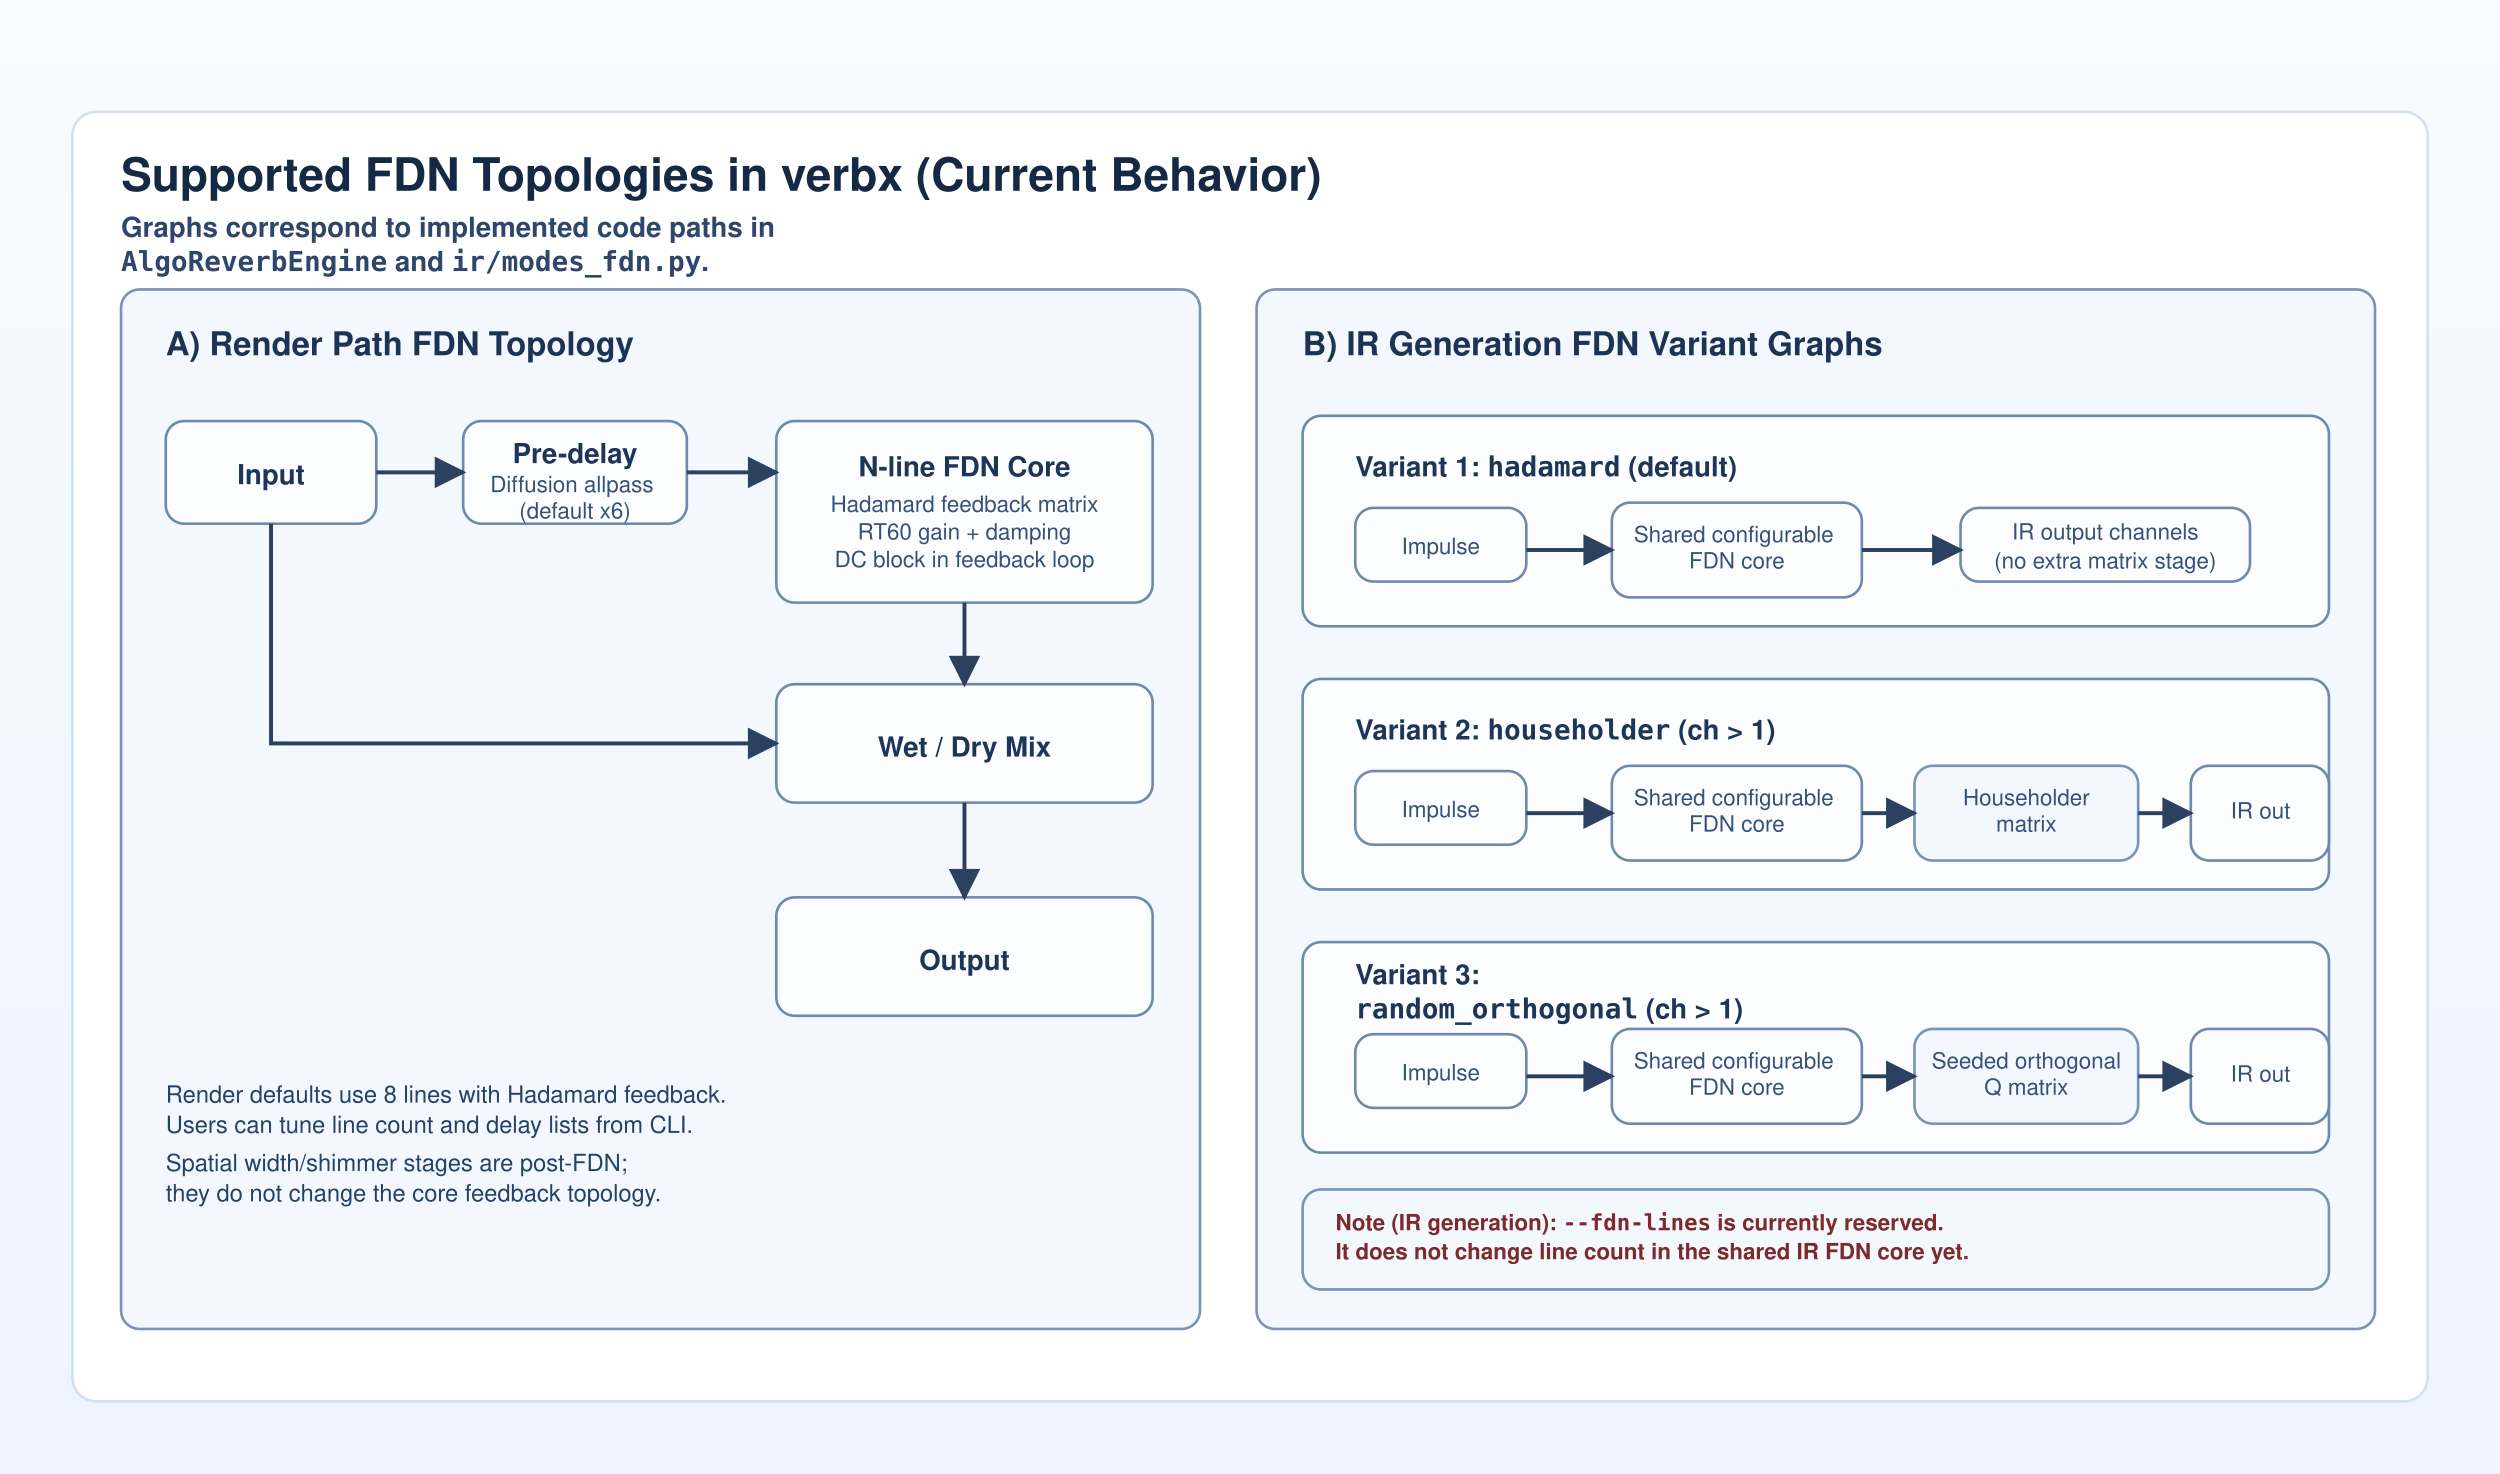
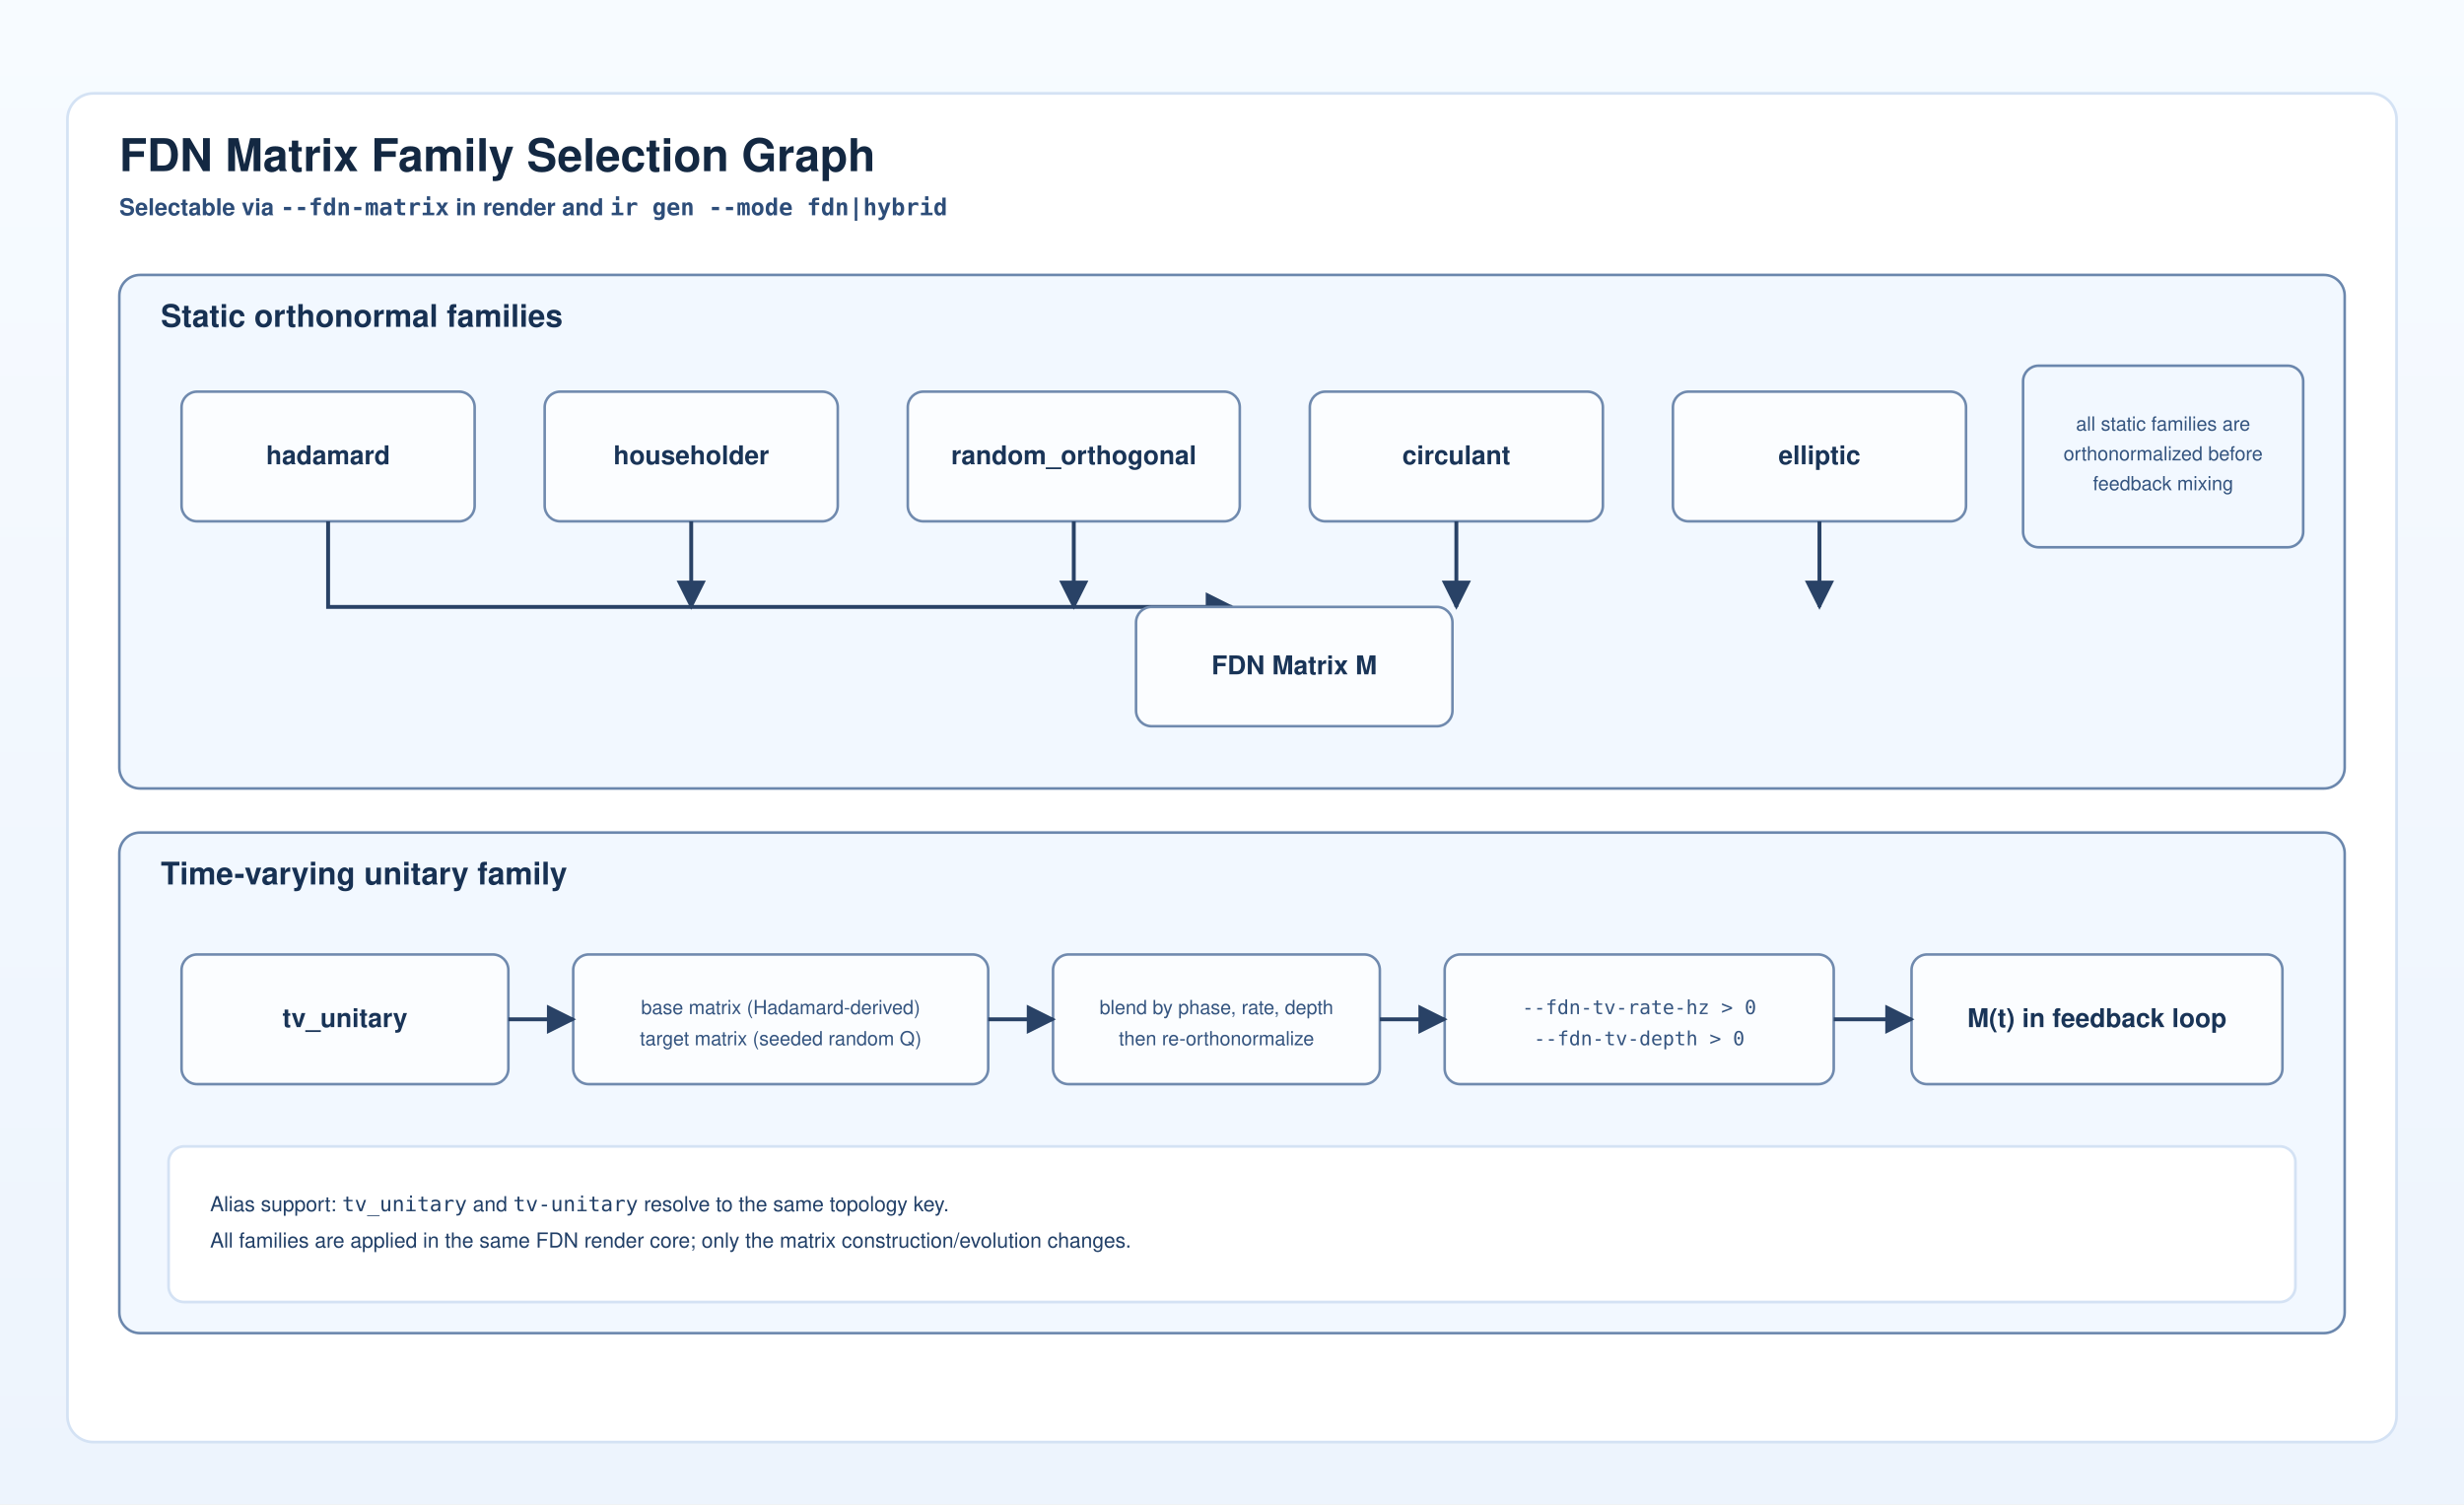
- <svg xmlns="http://www.w3.org/2000/svg" viewBox="0 0 1900 1120" role="img" aria-labelledby="title desc">
+ <svg xmlns="http://www.w3.org/2000/svg" viewBox="0 0 1900 1160" role="img" aria-labelledby="title desc">
  <defs>
    <linearGradient id="bg" x1="0" y1="0" x2="0" y2="1">
-       <stop offset="0%" stop-color="#f8fbff" />
-       <stop offset="100%" stop-color="#edf4ff" />
+       <stop offset="0%" stop-color="#f7fbff" />
+       <stop offset="100%" stop-color="#edf4fd" />
    </linearGradient>
-     <marker id="arrow" viewBox="0 0 10 10" refX="9" refY="5" markerWidth="8" markerHeight="8" orient="auto">
-       <path d="M0,0 L10,5 L0,10 Z" fill="#2c415f" />
+     <marker id="arrow" viewBox="0 0 12 12" refX="10" refY="6" markerWidth="9" markerHeight="9" orient="auto">
+       <path d="M1,1 L11,6 L1,11 Z" fill="#294266" />
    </marker>
    <style>
-       .panel { fill: #ffffff; stroke: #d2e0f5; stroke-width: 2; }
-       .card { fill: #fbfdff; stroke: #6f89ad; stroke-width: 2; rx: 14; }
-       .card-soft { fill: #f3f8ff; stroke: #7a93b7; stroke-width: 2; rx: 14; }
-       .line { stroke: #2c415f; stroke-width: 3; fill: none; marker-end: url(#arrow); }
-       .title { fill: #152844; font-family: "Helvetica Neue", Helvetica, Arial, sans-serif; font-size: 35px; font-weight: 700; }
-       .subtitle { fill: #2f466c; font-family: "Helvetica Neue", Helvetica, Arial, sans-serif; font-size: 21px; font-weight: 600; }
-       .h2 { fill: #1d3355; font-family: "Helvetica Neue", Helvetica, Arial, sans-serif; font-size: 25px; font-weight: 700; }
-       .label { fill: #1f3558; font-family: "Helvetica Neue", Helvetica, Arial, sans-serif; font-size: 21px; font-weight: 700; }
-       .small { fill: #36507b; font-family: "Helvetica Neue", Helvetica, Arial, sans-serif; font-size: 17px; }
+       .panel { fill: #ffffff; stroke: #d4e2f4; stroke-width: 2.1; }
+       .card { fill: #fbfdff; stroke: #708aae; stroke-width: 2; }
+       .soft { fill: #f2f8ff; stroke: #6b87ad; stroke-width: 2; }
+       .line { fill: none; stroke: #294266; stroke-width: 3; marker-end: url(#arrow); }
+       .line-soft { fill: none; stroke: #5c7ca7; stroke-width: 2.4; marker-end: url(#arrow); }
+       .title { fill: #132842; font-family: "Helvetica Neue", Helvetica, Arial, sans-serif; font-size: 35px; font-weight: 700; }
+       .subtitle { fill: #2d4d79; font-family: "Helvetica Neue", Helvetica, Arial, sans-serif; font-size: 18px; font-weight: 600; }
+       .h2 { fill: #173153; font-family: "Helvetica Neue", Helvetica, Arial, sans-serif; font-size: 24px; font-weight: 700; }
+       .label { fill: #193457; font-family: "Helvetica Neue", Helvetica, Arial, sans-serif; font-size: 20px; font-weight: 700; }
+       .small { fill: #34547f; font-family: "Helvetica Neue", Helvetica, Arial, sans-serif; font-size: 15px; }
      .mono { font-family: "Menlo", "Consolas", monospace; }
-       .note { fill: #244167; font-family: "Helvetica Neue", Helvetica, Arial, sans-serif; font-size: 18px; }
-       .warn { fill: #7d2a2a; font-family: "Helvetica Neue", Helvetica, Arial, sans-serif; font-size: 17px; font-weight: 700; }
+       .note { fill: #213f67; font-family: "Helvetica Neue", Helvetica, Arial, sans-serif; font-size: 16px; }
    </style>
  </defs>
-   <rect x="0" y="0" width="1900" height="1120" fill="url(#bg)" />
-   <rect class="panel" x="55" y="85" width="1790" height="980" rx="18" />
-   <text class="title" x="92" y="145">Supported FDN Topologies in verbx (Current Behavior)</text>
-   <text class="subtitle" x="92" y="180">
-     <tspan x="92" dy="0">Graphs correspond to implemented code paths in</tspan>
-     <tspan x="92" dy="26">
-       <tspan class="mono">AlgoReverbEngine</tspan> and <tspan class="mono">ir/modes_fdn.py</tspan>.</tspan>
+   <rect x="0" y="0" width="1900" height="1160" fill="url(#bg)" />
+   <rect class="panel" x="52" y="72" width="1796" height="1040" rx="20" />
+   <text class="title" x="92" y="132">FDN Matrix Family Selection Graph</text>
+   <text class="subtitle" x="92" y="166">Selectable via <tspan class="mono">--fdn-matrix</tspan> in render and <tspan class="mono">ir gen --mode fdn|hybrid</tspan>
  </text>
-   <rect class="card-soft" x="92" y="220" width="820" height="790" rx="16" />
-   <text class="h2" x="126" y="270">A) Render Path FDN Topology</text>
-   <rect class="card" x="126" y="320" width="160" height="78" rx="12" />
-   <text class="label" x="206" y="368" text-anchor="middle">Input</text>
-   <rect class="card" x="352" y="320" width="170" height="78" rx="12" />
-   <text class="label" x="437" y="352" text-anchor="middle">Pre-delay</text>
-   <text class="small" x="437" y="374" text-anchor="middle">
-     <tspan x="437" dy="0">Diffusion allpass</tspan>
-     <tspan x="437" dy="20">(default x6)</tspan>
+   <rect class="soft" x="92" y="212" width="1716" height="396" rx="16" />
+   <text class="h2" x="124" y="252">Static orthonormal families</text>
+   <rect class="card" x="140" y="302" width="226" height="100" rx="12" />
+   <text class="label" x="253" y="358" text-anchor="middle">hadamard</text>
+   <rect class="card" x="420" y="302" width="226" height="100" rx="12" />
+   <text class="label" x="533" y="358" text-anchor="middle">householder</text>
+   <rect class="card" x="700" y="302" width="256" height="100" rx="12" />
+   <text class="label" x="828" y="358" text-anchor="middle">random_orthogonal</text>
+   <rect class="card" x="1010" y="302" width="226" height="100" rx="12" />
+   <text class="label" x="1123" y="358" text-anchor="middle">circulant</text>
+   <rect class="card" x="1290" y="302" width="226" height="100" rx="12" />
+   <text class="label" x="1403" y="358" text-anchor="middle">elliptic</text>
+   <rect class="soft" x="1560" y="282" width="216" height="140" rx="12" />
+   <text class="small" x="1668" y="332" text-anchor="middle">all static families are</text>
+   <text class="small" x="1668" y="355" text-anchor="middle">orthonormalized before</text>
+   <text class="small" x="1668" y="378" text-anchor="middle">feedback mixing</text>
+   <path class="line" d="M253,402 L253,468 L950,468" />
+   <path class="line" d="M533,402 L533,468" />
+   <path class="line" d="M828,402 L828,468" />
+   <path class="line" d="M1123,402 L1123,468" />
+   <path class="line" d="M1403,402 L1403,468" />
+   <rect class="card" x="876" y="468" width="244" height="92" rx="12" />
+   <text class="label" x="998" y="520" text-anchor="middle">FDN Matrix M</text>
+   <rect class="soft" x="92" y="642" width="1716" height="386" rx="16" />
+   <text class="h2" x="124" y="682">Time-varying unitary family</text>
+   <rect class="card" x="140" y="736" width="252" height="100" rx="12" />
+   <text class="label" x="266" y="792" text-anchor="middle">tv_unitary</text>
+   <rect class="card" x="442" y="736" width="320" height="100" rx="12" />
+   <text class="small" x="602" y="782" text-anchor="middle">base matrix (Hadamard-derived)</text>
+   <text class="small" x="602" y="806" text-anchor="middle">target matrix (seeded random Q)</text>
+   <rect class="card" x="812" y="736" width="252" height="100" rx="12" />
+   <text class="small" x="938" y="782" text-anchor="middle">blend by phase, rate, depth</text>
+   <text class="small" x="938" y="806" text-anchor="middle">then re-orthonormalize</text>
+   <rect class="card" x="1114" y="736" width="300" height="100" rx="12" />
+   <text class="small" x="1264" y="782" text-anchor="middle">
+     <tspan class="mono">--fdn-tv-rate-hz &gt; 0</tspan>
  </text>
-   <rect class="card" x="590" y="320" width="286" height="138" rx="12" />
-   <text class="label" x="733" y="362" text-anchor="middle">N-line FDN Core</text>
-   <text class="small" x="733" y="389" text-anchor="middle">Hadamard feedback matrix</text>
-   <text class="small" x="733" y="410" text-anchor="middle">RT60 gain + damping</text>
-   <text class="small" x="733" y="431" text-anchor="middle">DC block in feedback loop</text>
-   <rect class="card" x="590" y="520" width="286" height="90" rx="12" />
-   <text class="label" x="733" y="575" text-anchor="middle">Wet / Dry Mix</text>
-   <rect class="card" x="590" y="682" width="286" height="90" rx="12" />
-   <text class="label" x="733" y="737" text-anchor="middle">Output</text>
-   <path class="line" d="M286,359 L352,359" />
-   <path class="line" d="M522,359 L590,359" />
-   <path class="line" d="M733,458 L733,520" />
-   <path class="line" d="M206,398 L206,565 L590,565" />
-   <path class="line" d="M733,610 L733,682" />
-   <text class="note" x="126" y="838">
-     <tspan x="126" dy="0">Render defaults use 8 lines with Hadamard feedback.</tspan>
-     <tspan x="126" dy="23">Users can tune line count and delay lists from CLI.</tspan>
+   <text class="small" x="1264" y="806" text-anchor="middle">
+     <tspan class="mono">--fdn-tv-depth &gt; 0</tspan>
  </text>
-   <text class="note" x="126" y="890">
-     <tspan x="126" dy="0">Spatial width/shimmer stages are post-FDN;</tspan>
-     <tspan x="126" dy="23">they do not change the core feedback topology.</tspan>
-   </text>
-   <rect class="card-soft" x="955" y="220" width="850" height="790" rx="16" />
-   <text class="h2" x="990" y="270">B) IR Generation FDN Variant Graphs</text>
-   <rect class="card" x="990" y="316" width="780" height="160" rx="12" />
-   <text class="label" x="1030" y="362">Variant 1: <tspan class="mono">hadamard</tspan> (default)</text>
-   <rect class="card" x="1030" y="386" width="130" height="56" rx="10" />
-   <text class="small" x="1095" y="421" text-anchor="middle">Impulse</text>
-   <rect class="card" x="1225" y="382" width="190" height="72" rx="10" />
-   <text class="small" x="1320" y="412" text-anchor="middle">
-     <tspan x="1320" dy="0">Shared configurable</tspan>
-     <tspan x="1320" dy="20">FDN core</tspan>
-   </text>
-   <rect class="card" x="1490" y="386" width="220" height="56" rx="10" />
-   <text class="small" x="1600" y="410" text-anchor="middle">IR output channels</text>
-   <text class="small" x="1600" y="432" text-anchor="middle">(no extra matrix stage)</text>
-   <path class="line" d="M1160,418 L1225,418" />
-   <path class="line" d="M1415,418 L1490,418" />
-   <rect class="card" x="990" y="516" width="780" height="160" rx="12" />
-   <text class="label" x="1030" y="562">Variant 2: <tspan class="mono">householder</tspan> (ch &gt; 1)</text>
-   <rect class="card" x="1030" y="586" width="130" height="56" rx="10" />
-   <text class="small" x="1095" y="621" text-anchor="middle">Impulse</text>
-   <rect class="card" x="1225" y="582" width="190" height="72" rx="10" />
-   <text class="small" x="1320" y="612" text-anchor="middle">
-     <tspan x="1320" dy="0">Shared configurable</tspan>
-     <tspan x="1320" dy="20">FDN core</tspan>
-   </text>
-   <rect class="card-soft" x="1455" y="582" width="170" height="72" rx="10" />
-   <text class="small" x="1540" y="612" text-anchor="middle">Householder</text>
-   <text class="small" x="1540" y="632" text-anchor="middle">matrix</text>
-   <rect class="card" x="1665" y="582" width="105" height="72" rx="10" />
-   <text class="small" x="1718" y="622" text-anchor="middle">IR out</text>
-   <path class="line" d="M1160,618 L1225,618" />
-   <path class="line" d="M1415,618 L1455,618" />
-   <path class="line" d="M1625,618 L1665,618" />
-   <rect class="card" x="990" y="716" width="780" height="160" rx="12" />
-   <text class="label" x="1030" y="748">
-     <tspan x="1030" dy="0">Variant 3:</tspan>
-     <tspan x="1030" dy="26">
-       <tspan class="mono">random_orthogonal</tspan> (ch &gt; 1)</tspan>
-   </text>
-   <rect class="card" x="1030" y="786" width="130" height="56" rx="10" />
-   <text class="small" x="1095" y="821" text-anchor="middle">Impulse</text>
-   <rect class="card" x="1225" y="782" width="190" height="72" rx="10" />
-   <text class="small" x="1320" y="812" text-anchor="middle">
-     <tspan x="1320" dy="0">Shared configurable</tspan>
-     <tspan x="1320" dy="20">FDN core</tspan>
-   </text>
-   <rect class="card-soft" x="1455" y="782" width="170" height="72" rx="10" />
-   <text class="small" x="1540" y="812" text-anchor="middle">Seeded orthogonal</text>
-   <text class="small" x="1540" y="832" text-anchor="middle">Q matrix</text>
-   <rect class="card" x="1665" y="782" width="105" height="72" rx="10" />
-   <text class="small" x="1718" y="822" text-anchor="middle">IR out</text>
-   <path class="line" d="M1160,818 L1225,818" />
-   <path class="line" d="M1415,818 L1455,818" />
-   <path class="line" d="M1625,818 L1665,818" />
-   <rect class="card-soft" x="990" y="904" width="780" height="76" rx="10" />
-   <text class="warn" x="1015" y="935">
-     <tspan x="1015" dy="0">Note (IR generation): <tspan class="mono">--fdn-lines</tspan> is currently reserved.</tspan>
-     <tspan x="1015" dy="22">It does not change line count in the shared IR FDN core yet.</tspan>
-   </text>
+   <rect class="card" x="1474" y="736" width="286" height="100" rx="12" />
+   <text class="label" x="1617" y="792" text-anchor="middle">M(t) in feedback loop</text>
+   <path class="line" d="M392,786 L442,786" />
+   <path class="line" d="M762,786 L812,786" />
+   <path class="line" d="M1064,786 L1114,786" />
+   <path class="line" d="M1414,786 L1474,786" />
+   <rect class="panel" x="130" y="884" width="1640" height="120" rx="12" />
+   <text class="note" x="162" y="934">Alias support: <tspan class="mono">tv_unitary</tspan> and <tspan class="mono">tv-unitary</tspan> resolve to the same topology key.</text>
+   <text class="note" x="162" y="962">All families are applied in the same FDN render core; only the matrix construction/evolution changes.</text>
</svg>
